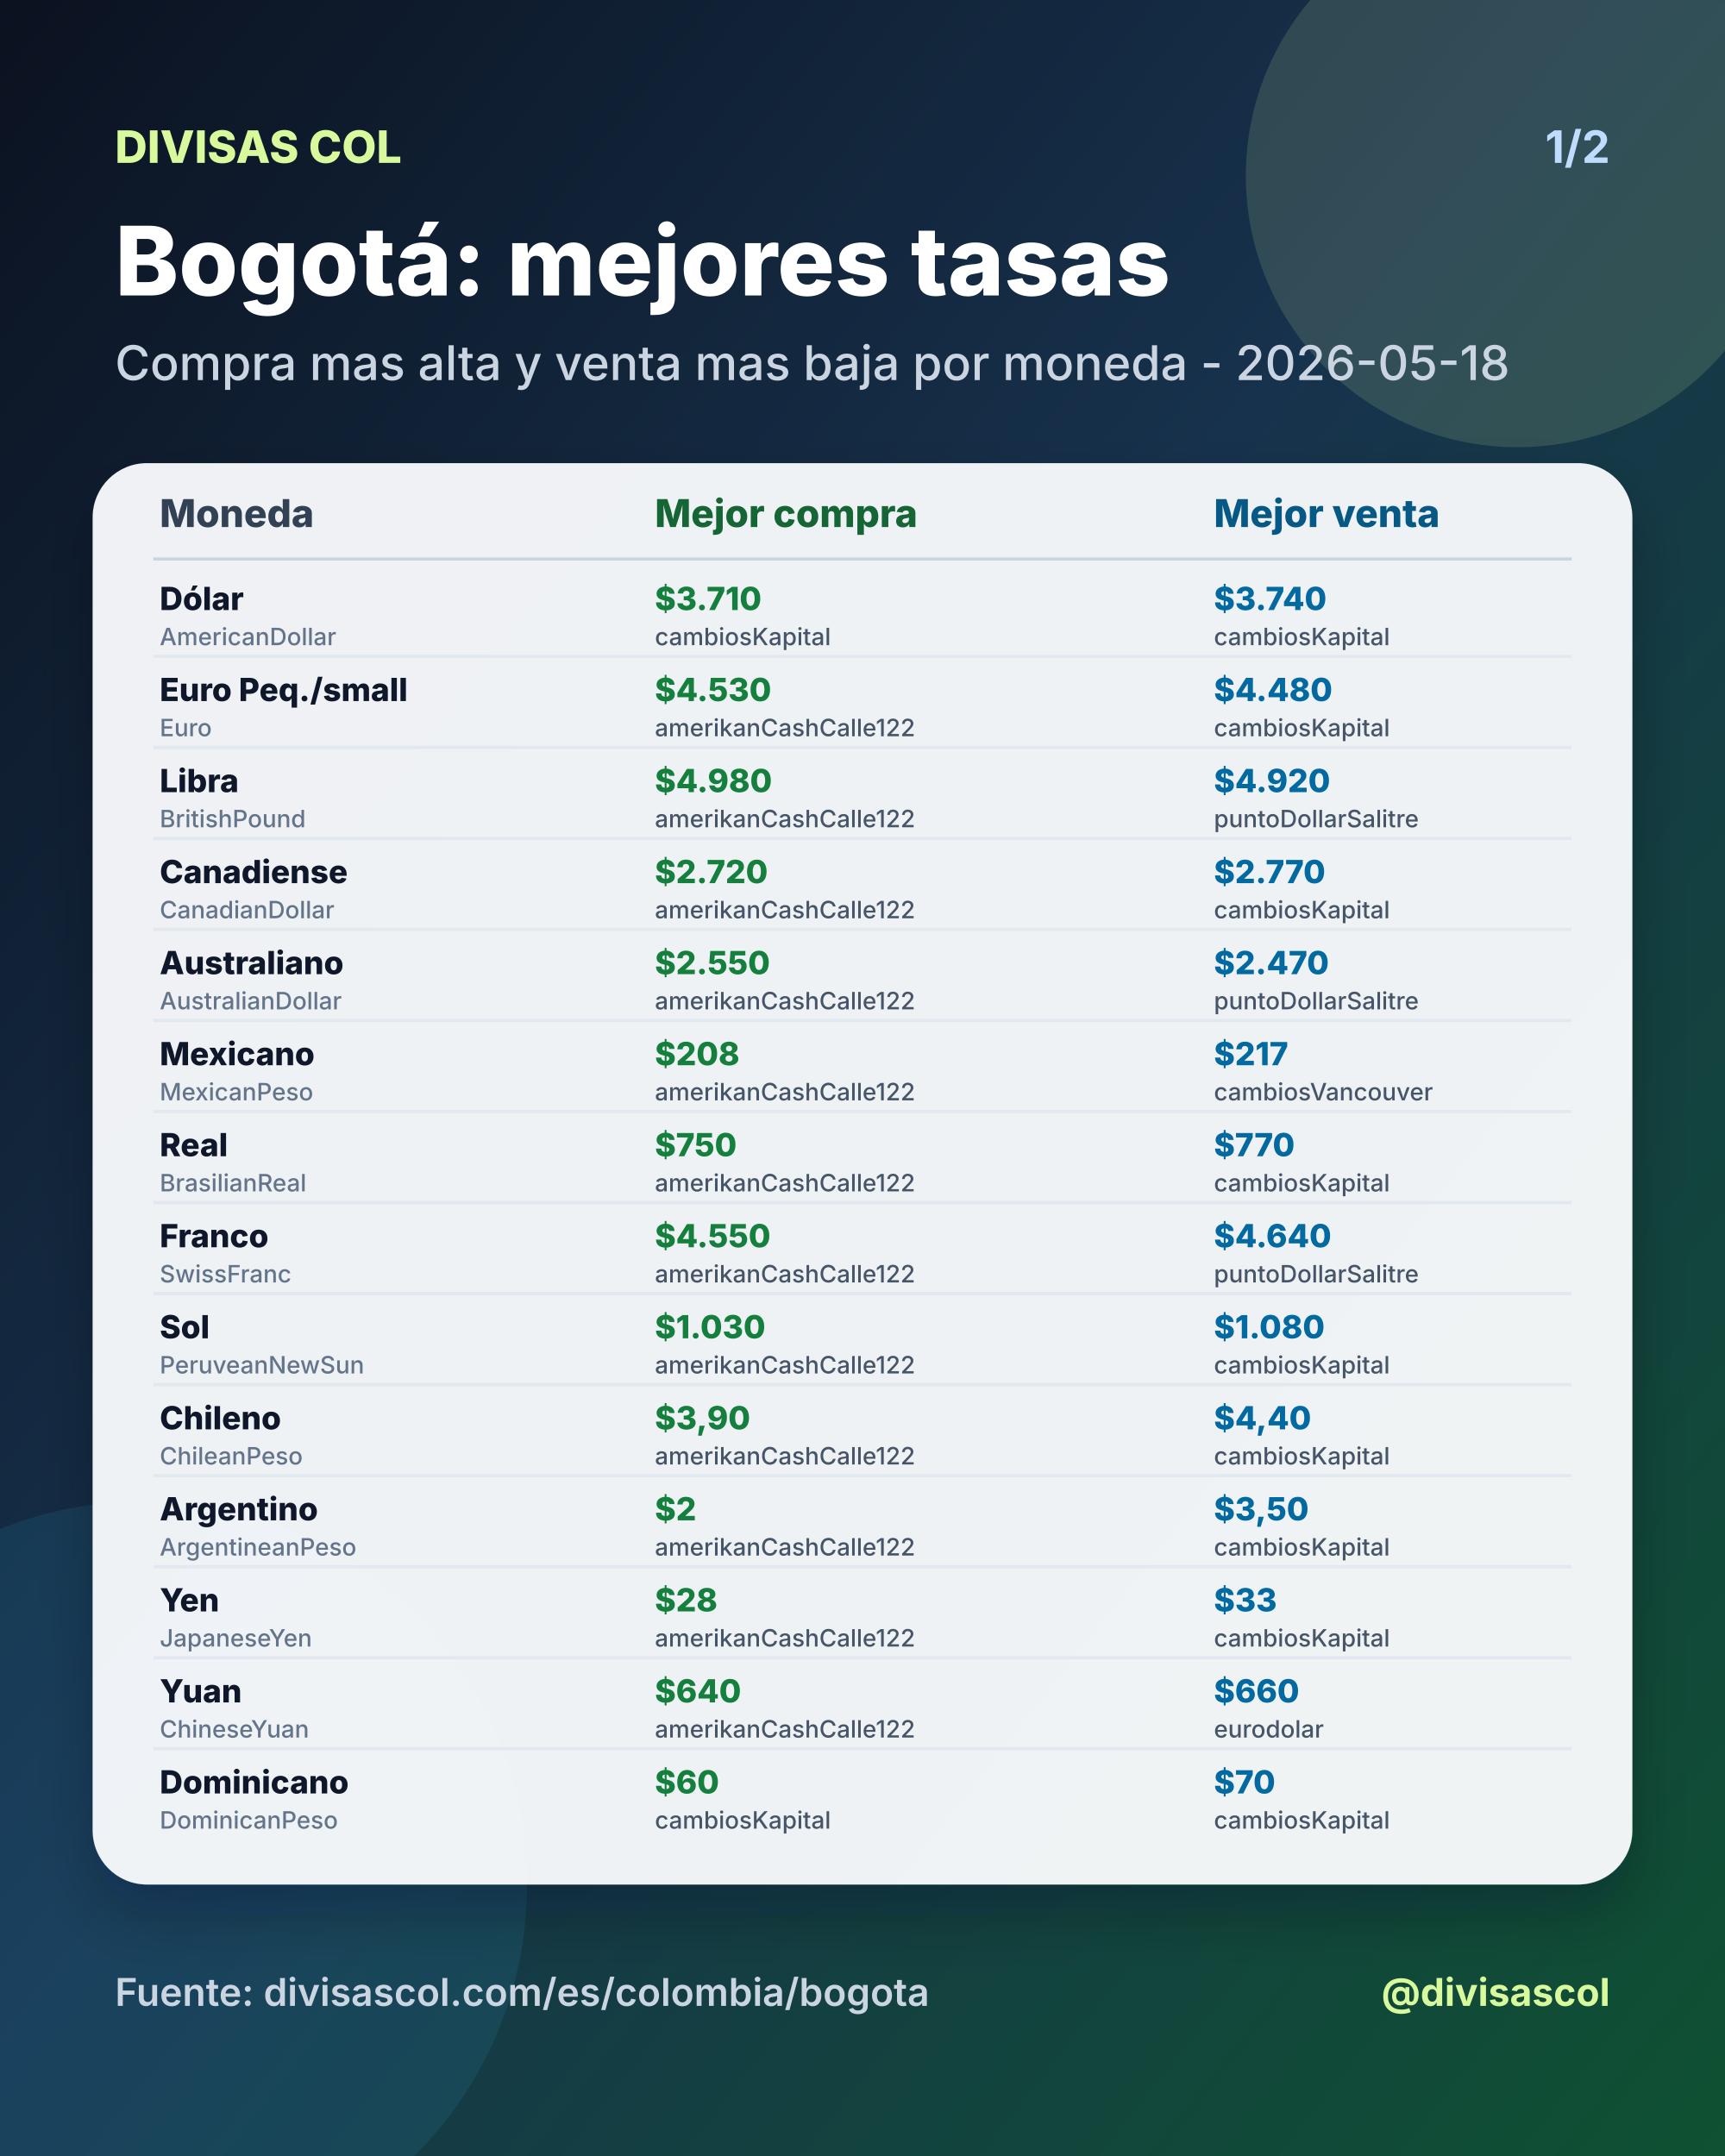
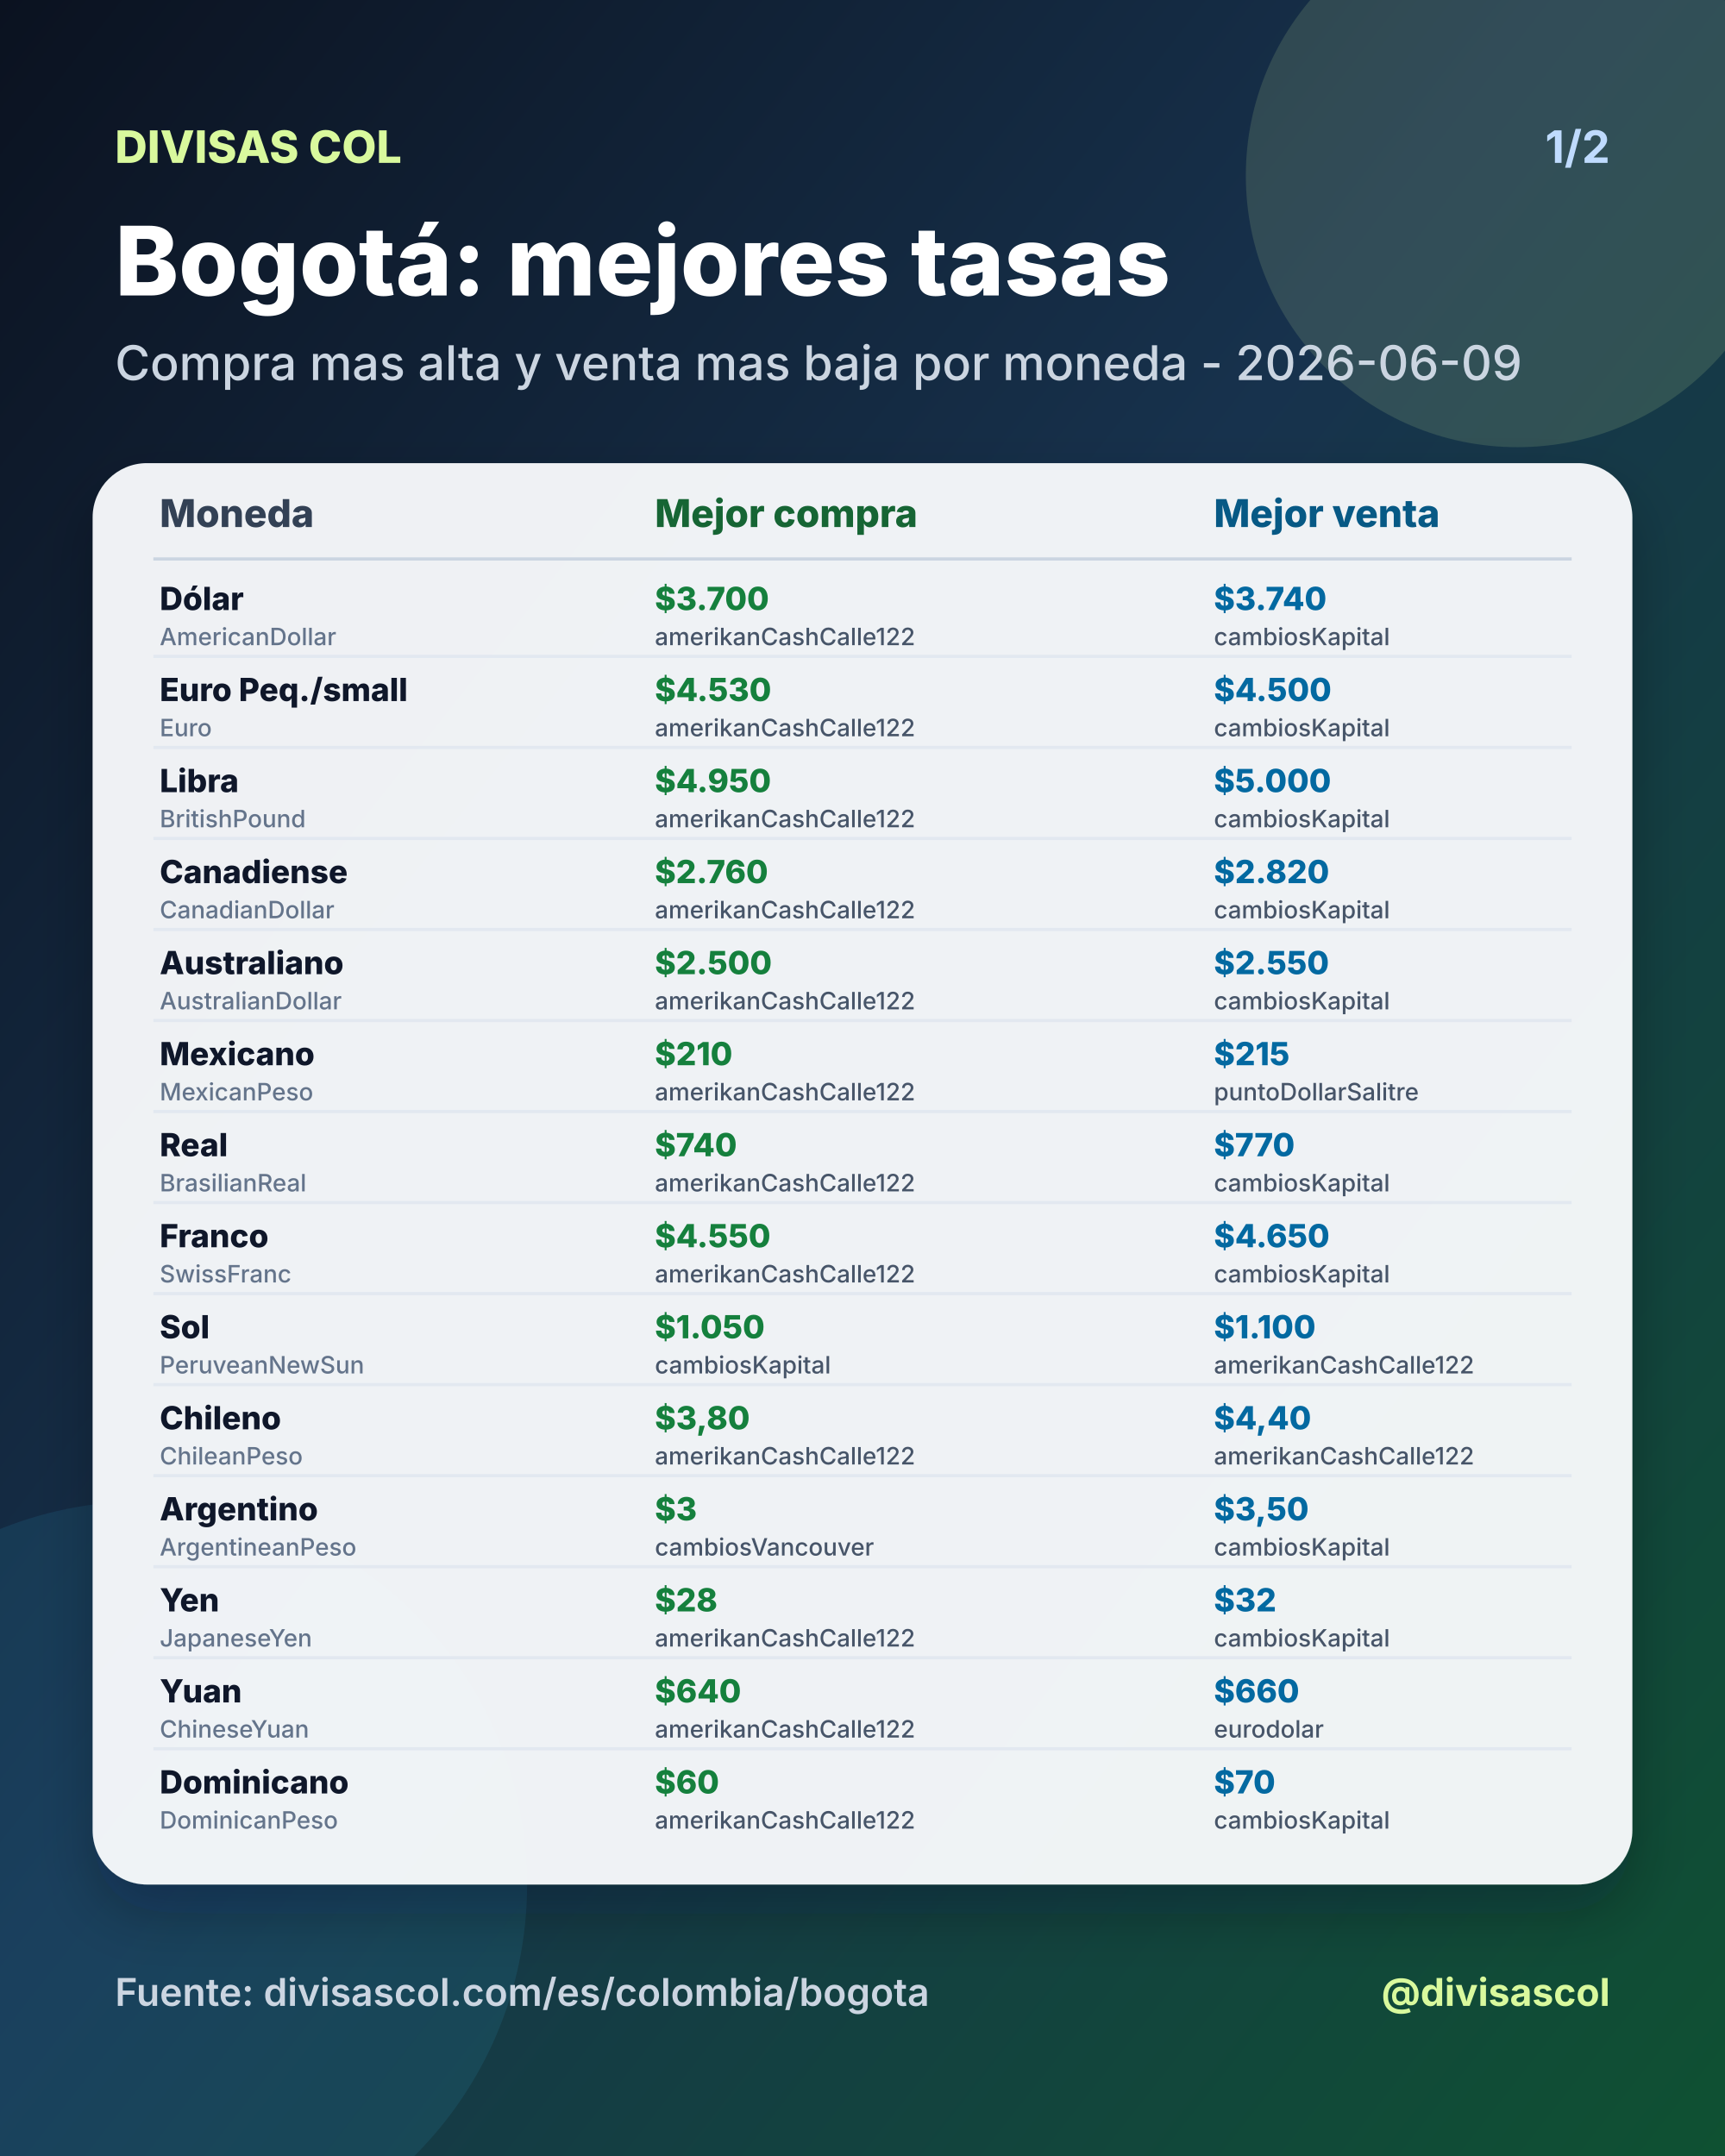
<svg xmlns="http://www.w3.org/2000/svg" width="1080" height="1350" viewBox="0 0 1080 1350">
  <defs>
    <linearGradient id="bg" x1="0" y1="0" x2="1" y2="1">
      <stop offset="0%" stop-color="#0b1220" />
      <stop offset="46%" stop-color="#17324d" />
      <stop offset="100%" stop-color="#0f5132" />
    </linearGradient>
    <filter id="shadow" x="-20%" y="-20%" width="140%" height="140%">
      <feDropShadow dx="0" dy="18" stdDeviation="18" flood-color="#020617" flood-opacity="0.28" />
    </filter>
  </defs>
  <rect width="1080" height="1350" fill="url(#bg)" />
  <circle cx="950" cy="110" r="170" fill="#d9f99d" opacity="0.14" />
  <circle cx="90" cy="1180" r="240" fill="#38bdf8" opacity="0.10" />
  <text x="72" y="102" fill="#d9f99d" font-size="28" font-family="Inter, Arial, sans-serif" font-weight="800" text-anchor="start">DIVISAS COL</text>
  <text x="1008" y="102" fill="#bfdbfe" font-size="28" font-family="Inter, Arial, sans-serif" font-weight="700" text-anchor="end">1/2</text>
  <text x="72" y="185" fill="#ffffff" font-size="60" font-family="Inter, Arial, sans-serif" font-weight="800" text-anchor="start">Bogotá: mejores tasas</text>
-   <text x="72" y="238" fill="#cbd5e1" font-size="30" font-family="Inter, Arial, sans-serif" font-weight="500" text-anchor="start">Compra mas alta y venta mas baja por moneda - 2026-05-18</text>
+   <text x="72" y="238" fill="#cbd5e1" font-size="30" font-family="Inter, Arial, sans-serif" font-weight="500" text-anchor="start">Compra mas alta y venta mas baja por moneda - 2026-06-09</text>
  <rect x="58" y="290" width="964" height="890" rx="34" fill="#f8fafc" opacity="0.96" filter="url(#shadow)" />
  <text x="100" y="330" fill="#334155" font-size="24" font-family="Inter, Arial, sans-serif" font-weight="800" text-anchor="start">Moneda</text>
  <text x="410" y="330" fill="#166534" font-size="24" font-family="Inter, Arial, sans-serif" font-weight="800" text-anchor="start">Mejor compra</text>
  <text x="760" y="330" fill="#075985" font-size="24" font-family="Inter, Arial, sans-serif" font-weight="800" text-anchor="start">Mejor venta</text>
  <line x1="96" y1="350" x2="984" y2="350" stroke="#cbd5e1" stroke-width="2" />
  <text x="100" y="382" fill="#0f172a" font-size="20" font-family="Inter, Arial, sans-serif" font-weight="800" text-anchor="start">Dólar</text>
  <text x="100" y="404" fill="#64748b" font-size="15" font-family="Inter, Arial, sans-serif" font-weight="500" text-anchor="start">AmericanDollar</text>
-   <text x="410" y="382" fill="#15803d" font-size="20" font-family="Inter, Arial, sans-serif" font-weight="800" text-anchor="start">$3.710</text>
-   <text x="410" y="404" fill="#475569" font-size="15" font-family="Inter, Arial, sans-serif" font-weight="500" text-anchor="start">cambiosKapital</text>
+   <text x="410" y="382" fill="#15803d" font-size="20" font-family="Inter, Arial, sans-serif" font-weight="800" text-anchor="start">$3.700</text>
+   <text x="410" y="404" fill="#475569" font-size="15" font-family="Inter, Arial, sans-serif" font-weight="500" text-anchor="start">amerikanCashCalle122</text>
  <text x="760" y="382" fill="#0369a1" font-size="20" font-family="Inter, Arial, sans-serif" font-weight="800" text-anchor="start">$3.740</text>
  <text x="760" y="404" fill="#475569" font-size="15" font-family="Inter, Arial, sans-serif" font-weight="500" text-anchor="start">cambiosKapital</text>
  <line x1="96" y1="411" x2="984" y2="411" stroke="#e2e8f0" stroke-width="2" />
  <text x="100" y="439" fill="#0f172a" font-size="20" font-family="Inter, Arial, sans-serif" font-weight="800" text-anchor="start">Euro Peq./small</text>
  <text x="100" y="461" fill="#64748b" font-size="15" font-family="Inter, Arial, sans-serif" font-weight="500" text-anchor="start">Euro</text>
  <text x="410" y="439" fill="#15803d" font-size="20" font-family="Inter, Arial, sans-serif" font-weight="800" text-anchor="start">$4.530</text>
  <text x="410" y="461" fill="#475569" font-size="15" font-family="Inter, Arial, sans-serif" font-weight="500" text-anchor="start">amerikanCashCalle122</text>
-   <text x="760" y="439" fill="#0369a1" font-size="20" font-family="Inter, Arial, sans-serif" font-weight="800" text-anchor="start">$4.480</text>
+   <text x="760" y="439" fill="#0369a1" font-size="20" font-family="Inter, Arial, sans-serif" font-weight="800" text-anchor="start">$4.500</text>
  <text x="760" y="461" fill="#475569" font-size="15" font-family="Inter, Arial, sans-serif" font-weight="500" text-anchor="start">cambiosKapital</text>
  <line x1="96" y1="468" x2="984" y2="468" stroke="#e2e8f0" stroke-width="2" />
  <text x="100" y="496" fill="#0f172a" font-size="20" font-family="Inter, Arial, sans-serif" font-weight="800" text-anchor="start">Libra</text>
  <text x="100" y="518" fill="#64748b" font-size="15" font-family="Inter, Arial, sans-serif" font-weight="500" text-anchor="start">BritishPound</text>
-   <text x="410" y="496" fill="#15803d" font-size="20" font-family="Inter, Arial, sans-serif" font-weight="800" text-anchor="start">$4.980</text>
+   <text x="410" y="496" fill="#15803d" font-size="20" font-family="Inter, Arial, sans-serif" font-weight="800" text-anchor="start">$4.950</text>
  <text x="410" y="518" fill="#475569" font-size="15" font-family="Inter, Arial, sans-serif" font-weight="500" text-anchor="start">amerikanCashCalle122</text>
-   <text x="760" y="496" fill="#0369a1" font-size="20" font-family="Inter, Arial, sans-serif" font-weight="800" text-anchor="start">$4.920</text>
-   <text x="760" y="518" fill="#475569" font-size="15" font-family="Inter, Arial, sans-serif" font-weight="500" text-anchor="start">puntoDollarSalitre</text>
+   <text x="760" y="496" fill="#0369a1" font-size="20" font-family="Inter, Arial, sans-serif" font-weight="800" text-anchor="start">$5.000</text>
+   <text x="760" y="518" fill="#475569" font-size="15" font-family="Inter, Arial, sans-serif" font-weight="500" text-anchor="start">cambiosKapital</text>
  <line x1="96" y1="525" x2="984" y2="525" stroke="#e2e8f0" stroke-width="2" />
  <text x="100" y="553" fill="#0f172a" font-size="20" font-family="Inter, Arial, sans-serif" font-weight="800" text-anchor="start">Canadiense</text>
  <text x="100" y="575" fill="#64748b" font-size="15" font-family="Inter, Arial, sans-serif" font-weight="500" text-anchor="start">CanadianDollar</text>
-   <text x="410" y="553" fill="#15803d" font-size="20" font-family="Inter, Arial, sans-serif" font-weight="800" text-anchor="start">$2.720</text>
+   <text x="410" y="553" fill="#15803d" font-size="20" font-family="Inter, Arial, sans-serif" font-weight="800" text-anchor="start">$2.760</text>
  <text x="410" y="575" fill="#475569" font-size="15" font-family="Inter, Arial, sans-serif" font-weight="500" text-anchor="start">amerikanCashCalle122</text>
-   <text x="760" y="553" fill="#0369a1" font-size="20" font-family="Inter, Arial, sans-serif" font-weight="800" text-anchor="start">$2.770</text>
+   <text x="760" y="553" fill="#0369a1" font-size="20" font-family="Inter, Arial, sans-serif" font-weight="800" text-anchor="start">$2.820</text>
  <text x="760" y="575" fill="#475569" font-size="15" font-family="Inter, Arial, sans-serif" font-weight="500" text-anchor="start">cambiosKapital</text>
  <line x1="96" y1="582" x2="984" y2="582" stroke="#e2e8f0" stroke-width="2" />
  <text x="100" y="610" fill="#0f172a" font-size="20" font-family="Inter, Arial, sans-serif" font-weight="800" text-anchor="start">Australiano</text>
  <text x="100" y="632" fill="#64748b" font-size="15" font-family="Inter, Arial, sans-serif" font-weight="500" text-anchor="start">AustralianDollar</text>
-   <text x="410" y="610" fill="#15803d" font-size="20" font-family="Inter, Arial, sans-serif" font-weight="800" text-anchor="start">$2.550</text>
+   <text x="410" y="610" fill="#15803d" font-size="20" font-family="Inter, Arial, sans-serif" font-weight="800" text-anchor="start">$2.500</text>
  <text x="410" y="632" fill="#475569" font-size="15" font-family="Inter, Arial, sans-serif" font-weight="500" text-anchor="start">amerikanCashCalle122</text>
-   <text x="760" y="610" fill="#0369a1" font-size="20" font-family="Inter, Arial, sans-serif" font-weight="800" text-anchor="start">$2.470</text>
-   <text x="760" y="632" fill="#475569" font-size="15" font-family="Inter, Arial, sans-serif" font-weight="500" text-anchor="start">puntoDollarSalitre</text>
+   <text x="760" y="610" fill="#0369a1" font-size="20" font-family="Inter, Arial, sans-serif" font-weight="800" text-anchor="start">$2.550</text>
+   <text x="760" y="632" fill="#475569" font-size="15" font-family="Inter, Arial, sans-serif" font-weight="500" text-anchor="start">cambiosKapital</text>
  <line x1="96" y1="639" x2="984" y2="639" stroke="#e2e8f0" stroke-width="2" />
  <text x="100" y="667" fill="#0f172a" font-size="20" font-family="Inter, Arial, sans-serif" font-weight="800" text-anchor="start">Mexicano</text>
  <text x="100" y="689" fill="#64748b" font-size="15" font-family="Inter, Arial, sans-serif" font-weight="500" text-anchor="start">MexicanPeso</text>
-   <text x="410" y="667" fill="#15803d" font-size="20" font-family="Inter, Arial, sans-serif" font-weight="800" text-anchor="start">$208</text>
+   <text x="410" y="667" fill="#15803d" font-size="20" font-family="Inter, Arial, sans-serif" font-weight="800" text-anchor="start">$210</text>
  <text x="410" y="689" fill="#475569" font-size="15" font-family="Inter, Arial, sans-serif" font-weight="500" text-anchor="start">amerikanCashCalle122</text>
-   <text x="760" y="667" fill="#0369a1" font-size="20" font-family="Inter, Arial, sans-serif" font-weight="800" text-anchor="start">$217</text>
-   <text x="760" y="689" fill="#475569" font-size="15" font-family="Inter, Arial, sans-serif" font-weight="500" text-anchor="start">cambiosVancouver</text>
+   <text x="760" y="667" fill="#0369a1" font-size="20" font-family="Inter, Arial, sans-serif" font-weight="800" text-anchor="start">$215</text>
+   <text x="760" y="689" fill="#475569" font-size="15" font-family="Inter, Arial, sans-serif" font-weight="500" text-anchor="start">puntoDollarSalitre</text>
  <line x1="96" y1="696" x2="984" y2="696" stroke="#e2e8f0" stroke-width="2" />
  <text x="100" y="724" fill="#0f172a" font-size="20" font-family="Inter, Arial, sans-serif" font-weight="800" text-anchor="start">Real</text>
  <text x="100" y="746" fill="#64748b" font-size="15" font-family="Inter, Arial, sans-serif" font-weight="500" text-anchor="start">BrasilianReal</text>
-   <text x="410" y="724" fill="#15803d" font-size="20" font-family="Inter, Arial, sans-serif" font-weight="800" text-anchor="start">$750</text>
+   <text x="410" y="724" fill="#15803d" font-size="20" font-family="Inter, Arial, sans-serif" font-weight="800" text-anchor="start">$740</text>
  <text x="410" y="746" fill="#475569" font-size="15" font-family="Inter, Arial, sans-serif" font-weight="500" text-anchor="start">amerikanCashCalle122</text>
  <text x="760" y="724" fill="#0369a1" font-size="20" font-family="Inter, Arial, sans-serif" font-weight="800" text-anchor="start">$770</text>
  <text x="760" y="746" fill="#475569" font-size="15" font-family="Inter, Arial, sans-serif" font-weight="500" text-anchor="start">cambiosKapital</text>
  <line x1="96" y1="753" x2="984" y2="753" stroke="#e2e8f0" stroke-width="2" />
  <text x="100" y="781" fill="#0f172a" font-size="20" font-family="Inter, Arial, sans-serif" font-weight="800" text-anchor="start">Franco</text>
  <text x="100" y="803" fill="#64748b" font-size="15" font-family="Inter, Arial, sans-serif" font-weight="500" text-anchor="start">SwissFranc</text>
  <text x="410" y="781" fill="#15803d" font-size="20" font-family="Inter, Arial, sans-serif" font-weight="800" text-anchor="start">$4.550</text>
  <text x="410" y="803" fill="#475569" font-size="15" font-family="Inter, Arial, sans-serif" font-weight="500" text-anchor="start">amerikanCashCalle122</text>
-   <text x="760" y="781" fill="#0369a1" font-size="20" font-family="Inter, Arial, sans-serif" font-weight="800" text-anchor="start">$4.640</text>
-   <text x="760" y="803" fill="#475569" font-size="15" font-family="Inter, Arial, sans-serif" font-weight="500" text-anchor="start">puntoDollarSalitre</text>
+   <text x="760" y="781" fill="#0369a1" font-size="20" font-family="Inter, Arial, sans-serif" font-weight="800" text-anchor="start">$4.650</text>
+   <text x="760" y="803" fill="#475569" font-size="15" font-family="Inter, Arial, sans-serif" font-weight="500" text-anchor="start">cambiosKapital</text>
  <line x1="96" y1="810" x2="984" y2="810" stroke="#e2e8f0" stroke-width="2" />
  <text x="100" y="838" fill="#0f172a" font-size="20" font-family="Inter, Arial, sans-serif" font-weight="800" text-anchor="start">Sol</text>
  <text x="100" y="860" fill="#64748b" font-size="15" font-family="Inter, Arial, sans-serif" font-weight="500" text-anchor="start">PeruveanNewSun</text>
-   <text x="410" y="838" fill="#15803d" font-size="20" font-family="Inter, Arial, sans-serif" font-weight="800" text-anchor="start">$1.030</text>
-   <text x="410" y="860" fill="#475569" font-size="15" font-family="Inter, Arial, sans-serif" font-weight="500" text-anchor="start">amerikanCashCalle122</text>
-   <text x="760" y="838" fill="#0369a1" font-size="20" font-family="Inter, Arial, sans-serif" font-weight="800" text-anchor="start">$1.080</text>
-   <text x="760" y="860" fill="#475569" font-size="15" font-family="Inter, Arial, sans-serif" font-weight="500" text-anchor="start">cambiosKapital</text>
+   <text x="410" y="838" fill="#15803d" font-size="20" font-family="Inter, Arial, sans-serif" font-weight="800" text-anchor="start">$1.050</text>
+   <text x="410" y="860" fill="#475569" font-size="15" font-family="Inter, Arial, sans-serif" font-weight="500" text-anchor="start">cambiosKapital</text>
+   <text x="760" y="838" fill="#0369a1" font-size="20" font-family="Inter, Arial, sans-serif" font-weight="800" text-anchor="start">$1.100</text>
+   <text x="760" y="860" fill="#475569" font-size="15" font-family="Inter, Arial, sans-serif" font-weight="500" text-anchor="start">amerikanCashCalle122</text>
  <line x1="96" y1="867" x2="984" y2="867" stroke="#e2e8f0" stroke-width="2" />
  <text x="100" y="895" fill="#0f172a" font-size="20" font-family="Inter, Arial, sans-serif" font-weight="800" text-anchor="start">Chileno</text>
  <text x="100" y="917" fill="#64748b" font-size="15" font-family="Inter, Arial, sans-serif" font-weight="500" text-anchor="start">ChileanPeso</text>
-   <text x="410" y="895" fill="#15803d" font-size="20" font-family="Inter, Arial, sans-serif" font-weight="800" text-anchor="start">$3,90</text>
+   <text x="410" y="895" fill="#15803d" font-size="20" font-family="Inter, Arial, sans-serif" font-weight="800" text-anchor="start">$3,80</text>
  <text x="410" y="917" fill="#475569" font-size="15" font-family="Inter, Arial, sans-serif" font-weight="500" text-anchor="start">amerikanCashCalle122</text>
  <text x="760" y="895" fill="#0369a1" font-size="20" font-family="Inter, Arial, sans-serif" font-weight="800" text-anchor="start">$4,40</text>
-   <text x="760" y="917" fill="#475569" font-size="15" font-family="Inter, Arial, sans-serif" font-weight="500" text-anchor="start">cambiosKapital</text>
+   <text x="760" y="917" fill="#475569" font-size="15" font-family="Inter, Arial, sans-serif" font-weight="500" text-anchor="start">amerikanCashCalle122</text>
  <line x1="96" y1="924" x2="984" y2="924" stroke="#e2e8f0" stroke-width="2" />
  <text x="100" y="952" fill="#0f172a" font-size="20" font-family="Inter, Arial, sans-serif" font-weight="800" text-anchor="start">Argentino</text>
  <text x="100" y="974" fill="#64748b" font-size="15" font-family="Inter, Arial, sans-serif" font-weight="500" text-anchor="start">ArgentineanPeso</text>
-   <text x="410" y="952" fill="#15803d" font-size="20" font-family="Inter, Arial, sans-serif" font-weight="800" text-anchor="start">$2</text>
-   <text x="410" y="974" fill="#475569" font-size="15" font-family="Inter, Arial, sans-serif" font-weight="500" text-anchor="start">amerikanCashCalle122</text>
+   <text x="410" y="952" fill="#15803d" font-size="20" font-family="Inter, Arial, sans-serif" font-weight="800" text-anchor="start">$3</text>
+   <text x="410" y="974" fill="#475569" font-size="15" font-family="Inter, Arial, sans-serif" font-weight="500" text-anchor="start">cambiosVancouver</text>
  <text x="760" y="952" fill="#0369a1" font-size="20" font-family="Inter, Arial, sans-serif" font-weight="800" text-anchor="start">$3,50</text>
  <text x="760" y="974" fill="#475569" font-size="15" font-family="Inter, Arial, sans-serif" font-weight="500" text-anchor="start">cambiosKapital</text>
  <line x1="96" y1="981" x2="984" y2="981" stroke="#e2e8f0" stroke-width="2" />
  <text x="100" y="1009" fill="#0f172a" font-size="20" font-family="Inter, Arial, sans-serif" font-weight="800" text-anchor="start">Yen</text>
  <text x="100" y="1031" fill="#64748b" font-size="15" font-family="Inter, Arial, sans-serif" font-weight="500" text-anchor="start">JapaneseYen</text>
  <text x="410" y="1009" fill="#15803d" font-size="20" font-family="Inter, Arial, sans-serif" font-weight="800" text-anchor="start">$28</text>
  <text x="410" y="1031" fill="#475569" font-size="15" font-family="Inter, Arial, sans-serif" font-weight="500" text-anchor="start">amerikanCashCalle122</text>
-   <text x="760" y="1009" fill="#0369a1" font-size="20" font-family="Inter, Arial, sans-serif" font-weight="800" text-anchor="start">$33</text>
+   <text x="760" y="1009" fill="#0369a1" font-size="20" font-family="Inter, Arial, sans-serif" font-weight="800" text-anchor="start">$32</text>
  <text x="760" y="1031" fill="#475569" font-size="15" font-family="Inter, Arial, sans-serif" font-weight="500" text-anchor="start">cambiosKapital</text>
  <line x1="96" y1="1038" x2="984" y2="1038" stroke="#e2e8f0" stroke-width="2" />
  <text x="100" y="1066" fill="#0f172a" font-size="20" font-family="Inter, Arial, sans-serif" font-weight="800" text-anchor="start">Yuan</text>
  <text x="100" y="1088" fill="#64748b" font-size="15" font-family="Inter, Arial, sans-serif" font-weight="500" text-anchor="start">ChineseYuan</text>
  <text x="410" y="1066" fill="#15803d" font-size="20" font-family="Inter, Arial, sans-serif" font-weight="800" text-anchor="start">$640</text>
  <text x="410" y="1088" fill="#475569" font-size="15" font-family="Inter, Arial, sans-serif" font-weight="500" text-anchor="start">amerikanCashCalle122</text>
  <text x="760" y="1066" fill="#0369a1" font-size="20" font-family="Inter, Arial, sans-serif" font-weight="800" text-anchor="start">$660</text>
  <text x="760" y="1088" fill="#475569" font-size="15" font-family="Inter, Arial, sans-serif" font-weight="500" text-anchor="start">eurodolar</text>
  <line x1="96" y1="1095" x2="984" y2="1095" stroke="#e2e8f0" stroke-width="2" />
  <text x="100" y="1123" fill="#0f172a" font-size="20" font-family="Inter, Arial, sans-serif" font-weight="800" text-anchor="start">Dominicano</text>
  <text x="100" y="1145" fill="#64748b" font-size="15" font-family="Inter, Arial, sans-serif" font-weight="500" text-anchor="start">DominicanPeso</text>
  <text x="410" y="1123" fill="#15803d" font-size="20" font-family="Inter, Arial, sans-serif" font-weight="800" text-anchor="start">$60</text>
-   <text x="410" y="1145" fill="#475569" font-size="15" font-family="Inter, Arial, sans-serif" font-weight="500" text-anchor="start">cambiosKapital</text>
+   <text x="410" y="1145" fill="#475569" font-size="15" font-family="Inter, Arial, sans-serif" font-weight="500" text-anchor="start">amerikanCashCalle122</text>
  <text x="760" y="1123" fill="#0369a1" font-size="20" font-family="Inter, Arial, sans-serif" font-weight="800" text-anchor="start">$70</text>
  <text x="760" y="1145" fill="#475569" font-size="15" font-family="Inter, Arial, sans-serif" font-weight="500" text-anchor="start">cambiosKapital</text>
  <text x="72" y="1256" fill="#cbd5e1" font-size="24" font-family="Inter, Arial, sans-serif" font-weight="600" text-anchor="start">Fuente: divisascol.com/es/colombia/bogota</text>
  <text x="1008" y="1256" fill="#d9f99d" font-size="24" font-family="Inter, Arial, sans-serif" font-weight="700" text-anchor="end">@divisascol</text>
</svg>
